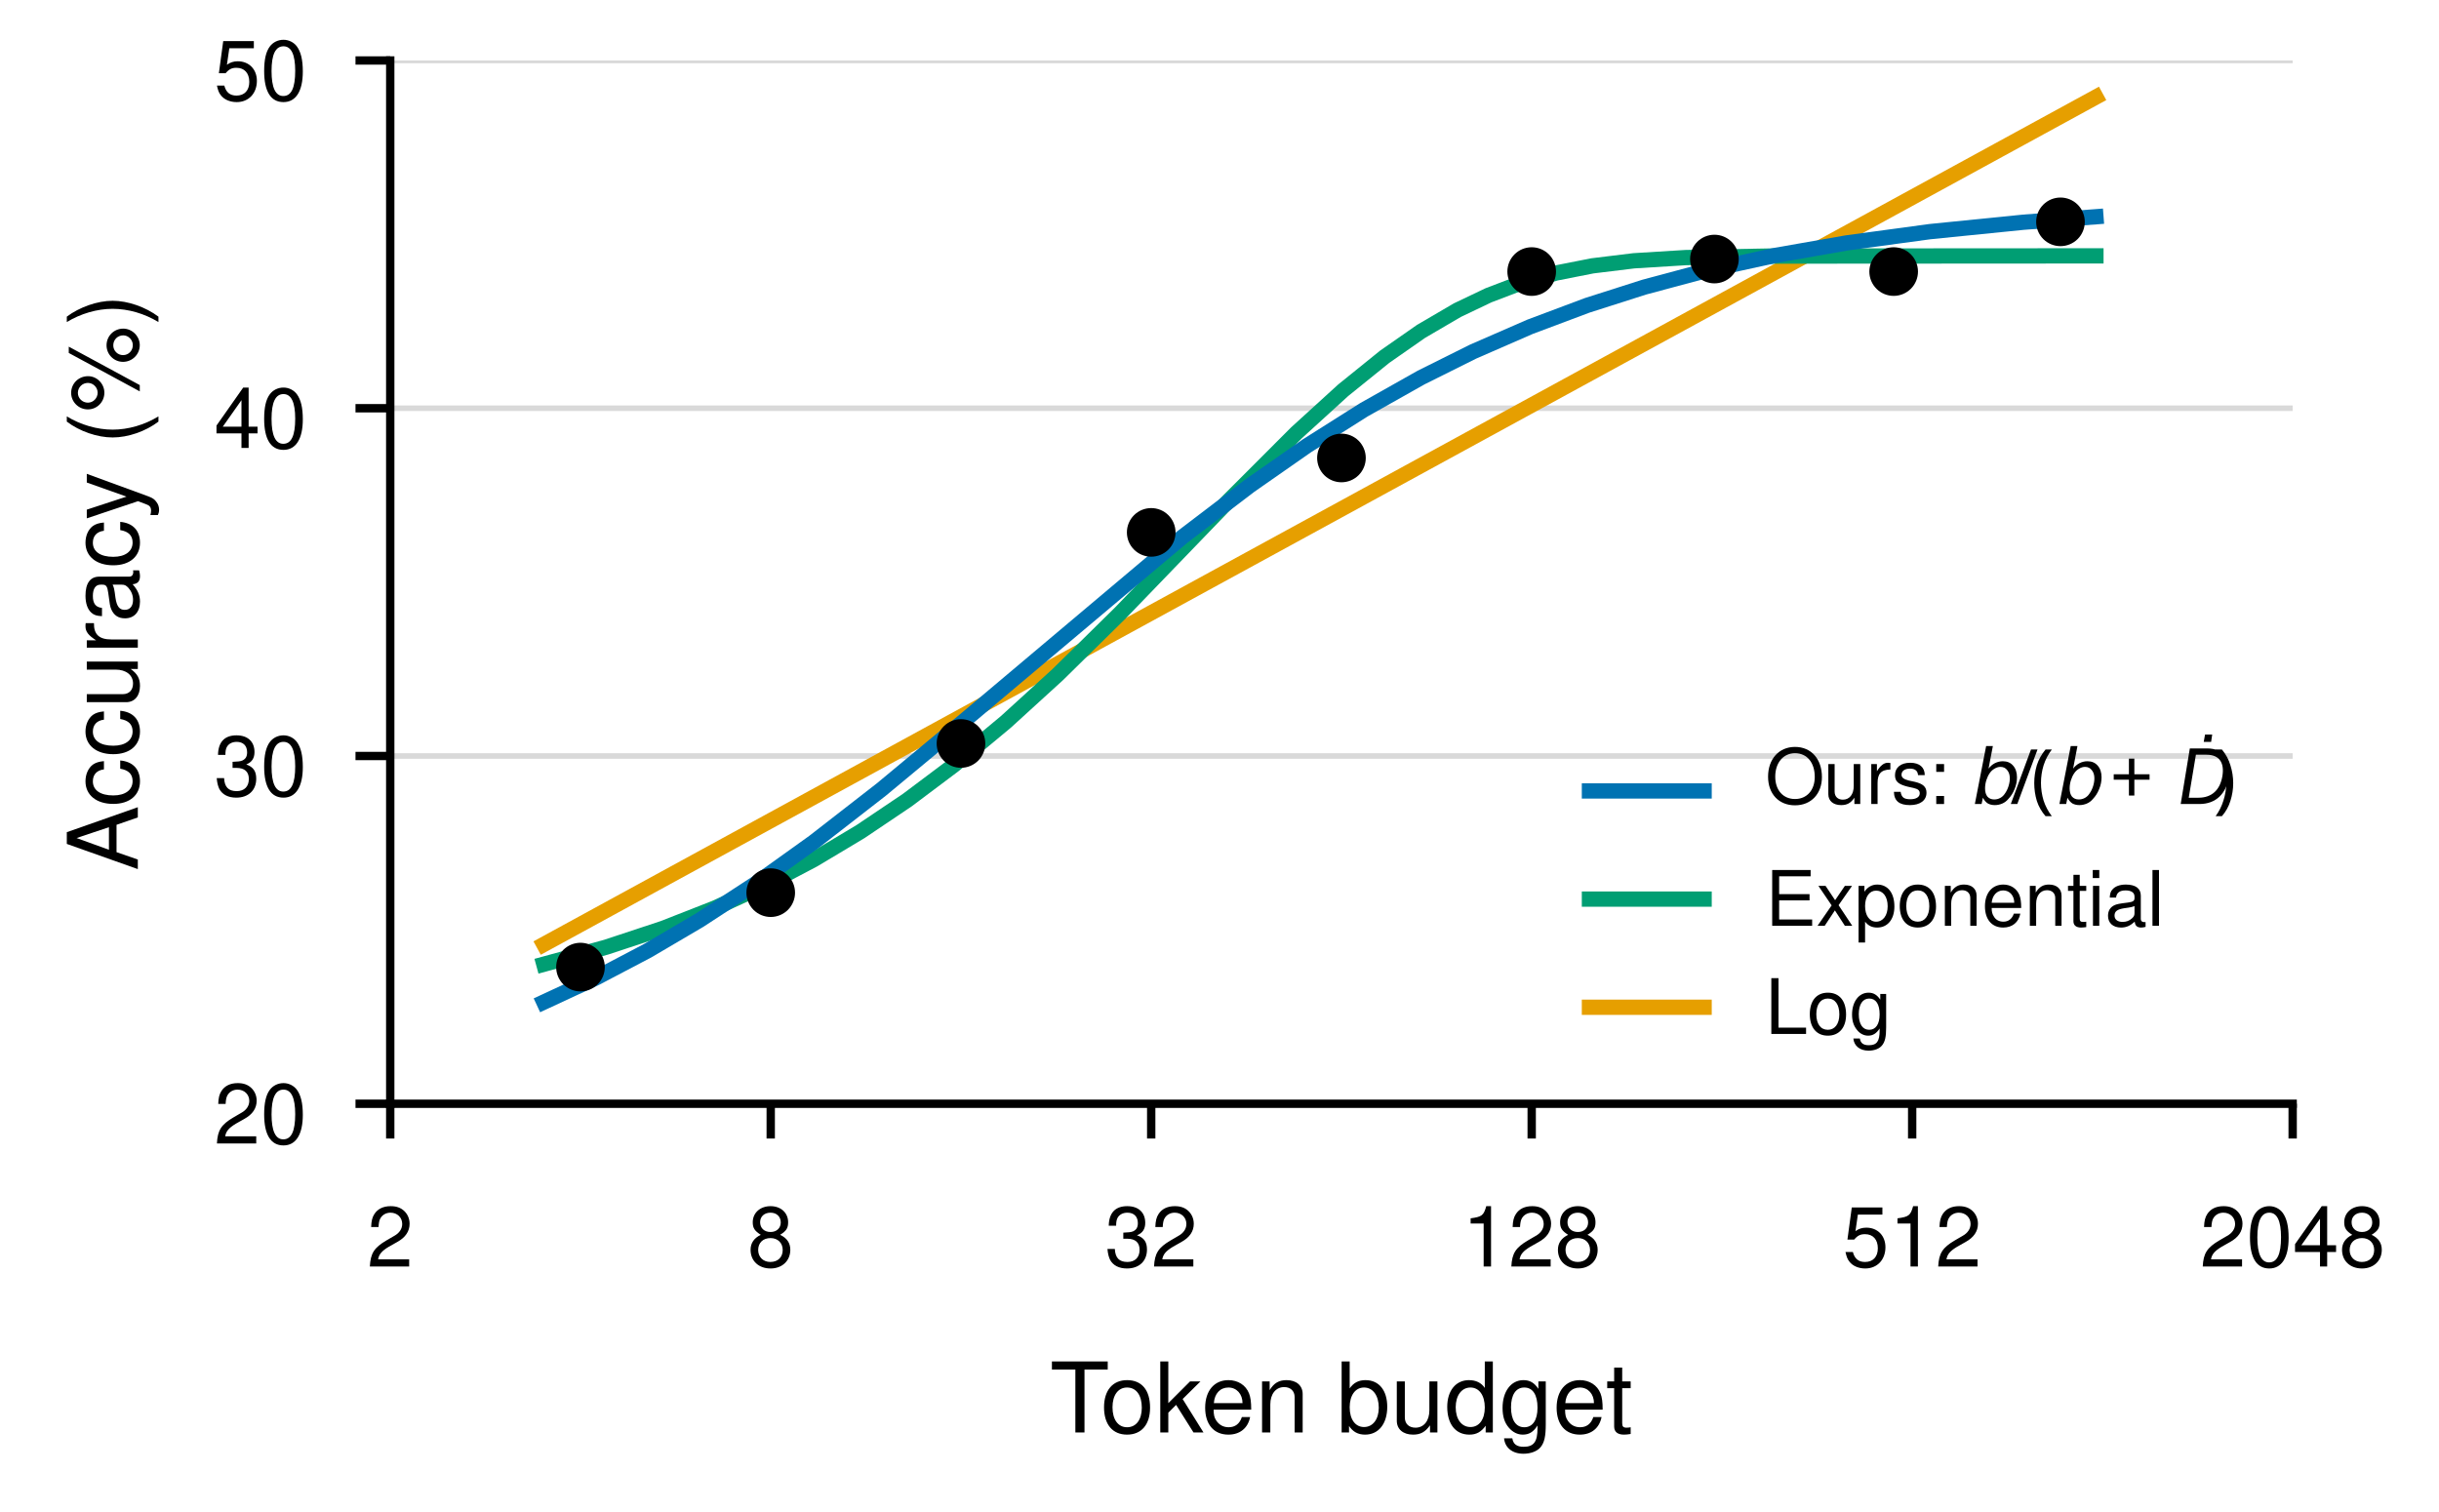
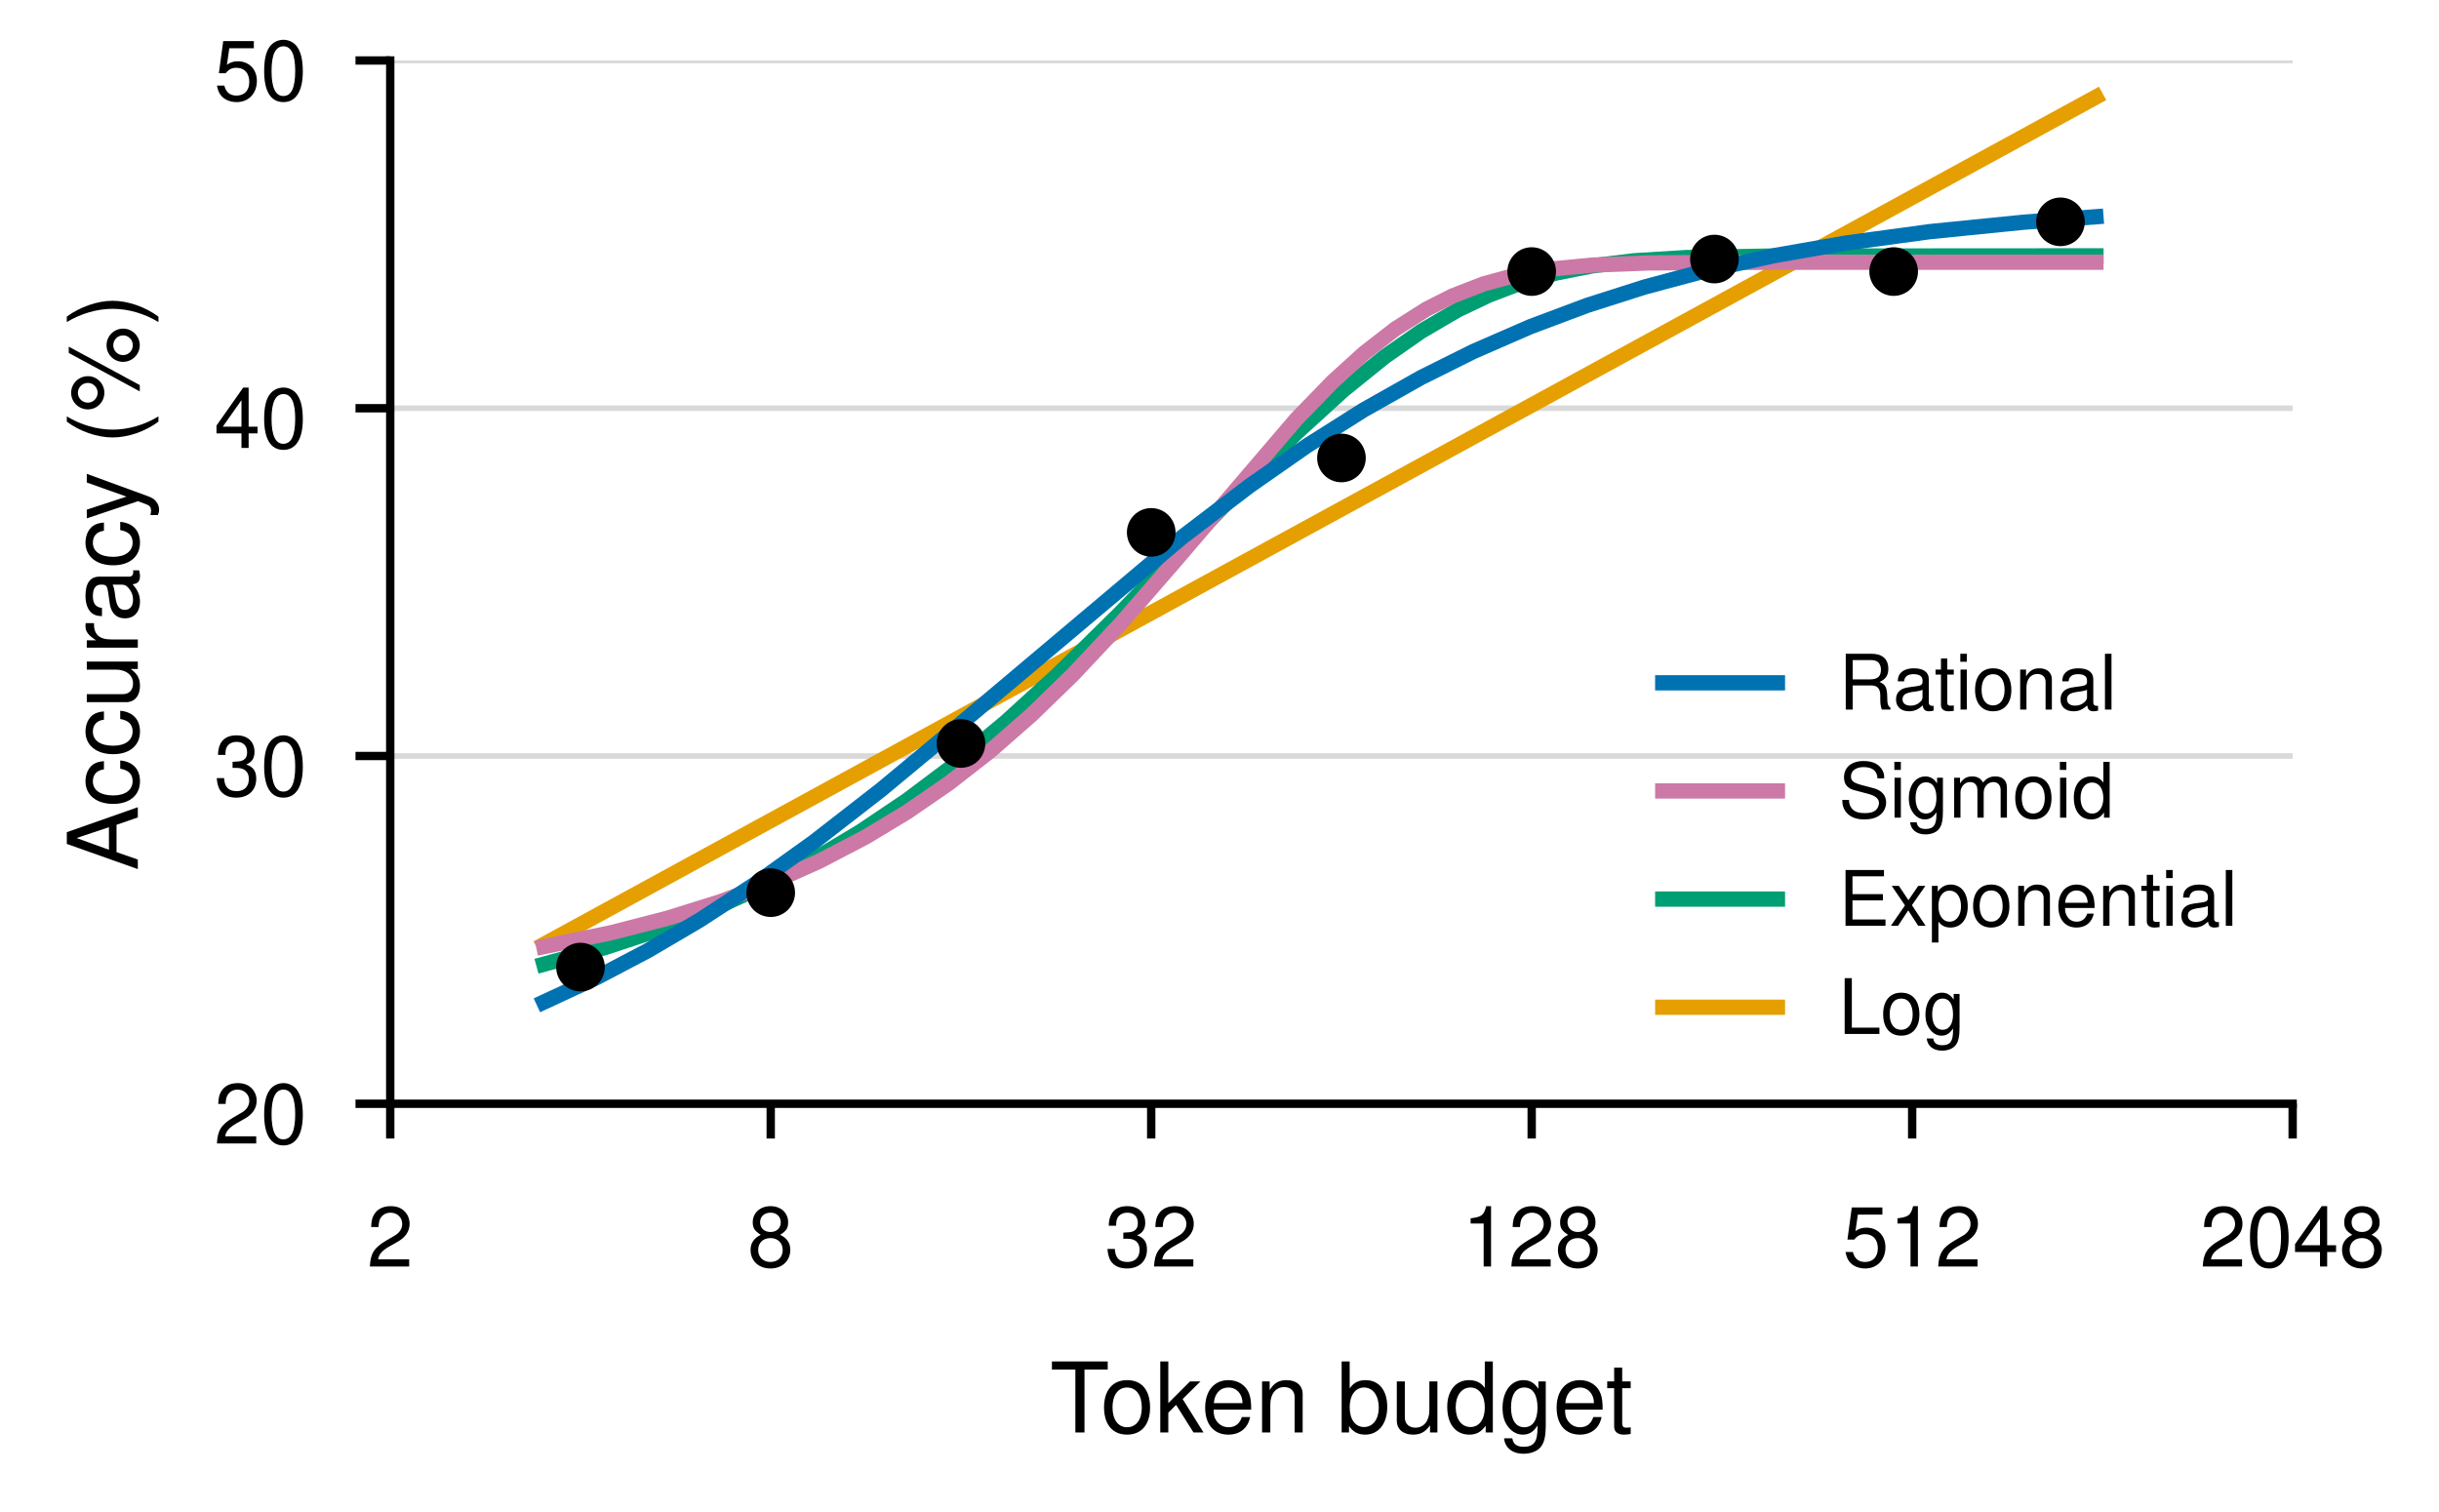
<svg xmlns="http://www.w3.org/2000/svg" xmlns:xlink="http://www.w3.org/1999/xlink" width="175.5pt" height="108.81pt" viewBox="0 0 175.5 108.81" version="1.1">
  <defs>
    <style type="text/css">*{stroke-linejoin: round; stroke-linecap: butt}</style>
  </defs>
  <g id="figure_1">
    <g id="patch_1">
      <path d="M 0 108.81  L 175.5 108.81  L 175.5 0  L 0 0  z " style="fill: #ffffff" />
    </g>
    <g id="axes_1">
      <g id="patch_2">
        <path d="M 28.08 79.431  L 164.97 79.431  L 164.97 4.352  L 28.08 4.352  z " style="fill: #ffffff" />
      </g>
      <g id="matplotlib.axis_1">
        <g id="xtick_1">
          <g id="line2d_1">
            <defs>
-               <path id="mb0ef47a74a" d="M 0 0  L 0 2.5  " style="stroke: #000000; stroke-width: 0.6" />
+               <path id="m0cde65d2b9" d="M 0 0  L 0 2.5  " style="stroke: #000000; stroke-width: 0.6" />
            </defs>
            <g>
-               <use xlink:href="#mb0ef47a74a" x="28.08" y="79.431" style="stroke: #000000; stroke-width: 0.6" />
+               <use xlink:href="#m0cde65d2b9" x="28.08" y="79.431" style="stroke: #000000; stroke-width: 0.6" />
            </g>
          </g>
          <g id="text_1">
            <text style="font-size: 6px; font-family: 'Helvetica Neue', 'Helvetica', 'Arial', 'TeX Gyre Heros', 'Nimbus Sans', 'Liberation Sans', 'DejaVu Sans', sans-serif; text-anchor: middle" x="28.08" y="91.143" transform="rotate(-0 28.08 91.1433)">2</text>
          </g>
        </g>
        <g id="xtick_2">
          <g id="line2d_2">
            <g>
-               <use xlink:href="#mb0ef47a74a" x="55.458" y="79.431" style="stroke: #000000; stroke-width: 0.6" />
+               <use xlink:href="#m0cde65d2b9" x="55.458" y="79.431" style="stroke: #000000; stroke-width: 0.6" />
            </g>
          </g>
          <g id="text_2">
            <text style="font-size: 6px; font-family: 'Helvetica Neue', 'Helvetica', 'Arial', 'TeX Gyre Heros', 'Nimbus Sans', 'Liberation Sans', 'DejaVu Sans', sans-serif; text-anchor: middle" x="55.458" y="91.143" transform="rotate(-0 55.458 91.1433)">8</text>
          </g>
        </g>
        <g id="xtick_3">
          <g id="line2d_3">
            <g>
-               <use xlink:href="#mb0ef47a74a" x="82.836" y="79.431" style="stroke: #000000; stroke-width: 0.6" />
+               <use xlink:href="#m0cde65d2b9" x="82.836" y="79.431" style="stroke: #000000; stroke-width: 0.6" />
            </g>
          </g>
          <g id="text_3">
            <text style="font-size: 6px; font-family: 'Helvetica Neue', 'Helvetica', 'Arial', 'TeX Gyre Heros', 'Nimbus Sans', 'Liberation Sans', 'DejaVu Sans', sans-serif; text-anchor: middle" x="82.836" y="91.143" transform="rotate(-0 82.836 91.1433)">32</text>
          </g>
        </g>
        <g id="xtick_4">
          <g id="line2d_4">
            <g>
-               <use xlink:href="#mb0ef47a74a" x="110.214" y="79.431" style="stroke: #000000; stroke-width: 0.6" />
+               <use xlink:href="#m0cde65d2b9" x="110.214" y="79.431" style="stroke: #000000; stroke-width: 0.6" />
            </g>
          </g>
          <g id="text_4">
            <text style="font-size: 6px; font-family: 'Helvetica Neue', 'Helvetica', 'Arial', 'TeX Gyre Heros', 'Nimbus Sans', 'Liberation Sans', 'DejaVu Sans', sans-serif; text-anchor: middle" x="110.214" y="91.143" transform="rotate(-0 110.214 91.1433)">128</text>
          </g>
        </g>
        <g id="xtick_5">
          <g id="line2d_5">
            <g>
-               <use xlink:href="#mb0ef47a74a" x="137.592" y="79.431" style="stroke: #000000; stroke-width: 0.6" />
+               <use xlink:href="#m0cde65d2b9" x="137.592" y="79.431" style="stroke: #000000; stroke-width: 0.6" />
            </g>
          </g>
          <g id="text_5">
            <text style="font-size: 6px; font-family: 'Helvetica Neue', 'Helvetica', 'Arial', 'TeX Gyre Heros', 'Nimbus Sans', 'Liberation Sans', 'DejaVu Sans', sans-serif; text-anchor: middle" x="137.592" y="91.143" transform="rotate(-0 137.592 91.1433)">512</text>
          </g>
        </g>
        <g id="xtick_6">
          <g id="line2d_6">
            <g>
-               <use xlink:href="#mb0ef47a74a" x="164.97" y="79.431" style="stroke: #000000; stroke-width: 0.6" />
+               <use xlink:href="#m0cde65d2b9" x="164.97" y="79.431" style="stroke: #000000; stroke-width: 0.6" />
            </g>
          </g>
          <g id="text_6">
            <text style="font-size: 6px; font-family: 'Helvetica Neue', 'Helvetica', 'Arial', 'TeX Gyre Heros', 'Nimbus Sans', 'Liberation Sans', 'DejaVu Sans', sans-serif; text-anchor: middle" x="164.97" y="91.143" transform="rotate(-0 164.97 91.1433)">2048</text>
          </g>
        </g>
        <g id="text_7">
          <text style="font-size: 7px; font-family: 'Helvetica Neue', 'Helvetica', 'Arial', 'TeX Gyre Heros', 'Nimbus Sans', 'Liberation Sans', 'DejaVu Sans', sans-serif; text-anchor: middle" x="96.525" y="103.085" transform="rotate(-0 96.525 103.0853)">Token budget</text>
        </g>
      </g>
      <g id="matplotlib.axis_2">
        <g id="ytick_1">
          <g id="line2d_7">
-             <path d="M 28.08 79.431  L 164.97 79.431  " clip-path="url(#pe942cbf50a)" style="fill: none; stroke: #d9d9d9; stroke-width: 0.4; stroke-linecap: square" />
+             <path d="M 28.08 79.431  L 164.97 79.431  " clip-path="url(#p0c451ed2b5)" style="fill: none; stroke: #d9d9d9; stroke-width: 0.4; stroke-linecap: square" />
          </g>
          <g id="line2d_8">
            <defs>
-               <path id="mff6a930803" d="M 0 0  L -2.5 0  " style="stroke: #000000; stroke-width: 0.6" />
+               <path id="m54f6302934" d="M 0 0  L -2.5 0  " style="stroke: #000000; stroke-width: 0.6" />
            </defs>
            <g>
-               <use xlink:href="#mff6a930803" x="28.08" y="79.431" style="stroke: #000000; stroke-width: 0.6" />
+               <use xlink:href="#m54f6302934" x="28.08" y="79.431" style="stroke: #000000; stroke-width: 0.6" />
            </g>
          </g>
          <g id="text_8">
            <text style="font-size: 6px; font-family: 'Helvetica Neue', 'Helvetica', 'Arial', 'TeX Gyre Heros', 'Nimbus Sans', 'Liberation Sans', 'DejaVu Sans', sans-serif; text-anchor: end" x="22.08" y="82.287" transform="rotate(-0 22.08 82.2873)">20</text>
          </g>
        </g>
        <g id="ytick_2">
          <g id="line2d_9">
-             <path d="M 28.08 54.405  L 164.97 54.405  " clip-path="url(#pe942cbf50a)" style="fill: none; stroke: #d9d9d9; stroke-width: 0.4; stroke-linecap: square" />
+             <path d="M 28.08 54.405  L 164.97 54.405  " clip-path="url(#p0c451ed2b5)" style="fill: none; stroke: #d9d9d9; stroke-width: 0.4; stroke-linecap: square" />
          </g>
          <g id="line2d_10">
            <g>
-               <use xlink:href="#mff6a930803" x="28.08" y="54.405" style="stroke: #000000; stroke-width: 0.6" />
+               <use xlink:href="#m54f6302934" x="28.08" y="54.405" style="stroke: #000000; stroke-width: 0.6" />
            </g>
          </g>
          <g id="text_9">
            <text style="font-size: 6px; font-family: 'Helvetica Neue', 'Helvetica', 'Arial', 'TeX Gyre Heros', 'Nimbus Sans', 'Liberation Sans', 'DejaVu Sans', sans-serif; text-anchor: end" x="22.08" y="57.261" transform="rotate(-0 22.08 57.261)">30</text>
          </g>
        </g>
        <g id="ytick_3">
          <g id="line2d_11">
-             <path d="M 28.08 29.379  L 164.97 29.379  " clip-path="url(#pe942cbf50a)" style="fill: none; stroke: #d9d9d9; stroke-width: 0.4; stroke-linecap: square" />
+             <path d="M 28.08 29.379  L 164.97 29.379  " clip-path="url(#p0c451ed2b5)" style="fill: none; stroke: #d9d9d9; stroke-width: 0.4; stroke-linecap: square" />
          </g>
          <g id="line2d_12">
            <g>
-               <use xlink:href="#mff6a930803" x="28.08" y="29.379" style="stroke: #000000; stroke-width: 0.6" />
+               <use xlink:href="#m54f6302934" x="28.08" y="29.379" style="stroke: #000000; stroke-width: 0.6" />
            </g>
          </g>
          <g id="text_10">
            <text style="font-size: 6px; font-family: 'Helvetica Neue', 'Helvetica', 'Arial', 'TeX Gyre Heros', 'Nimbus Sans', 'Liberation Sans', 'DejaVu Sans', sans-serif; text-anchor: end" x="22.08" y="32.235" transform="rotate(-0 22.08 32.2347)">40</text>
          </g>
        </g>
        <g id="ytick_4">
          <g id="line2d_13">
-             <path d="M 28.08 4.352  L 164.97 4.352  " clip-path="url(#pe942cbf50a)" style="fill: none; stroke: #d9d9d9; stroke-width: 0.4; stroke-linecap: square" />
+             <path d="M 28.08 4.352  L 164.97 4.352  " clip-path="url(#p0c451ed2b5)" style="fill: none; stroke: #d9d9d9; stroke-width: 0.4; stroke-linecap: square" />
          </g>
          <g id="line2d_14">
            <g>
-               <use xlink:href="#mff6a930803" x="28.08" y="4.352" style="stroke: #000000; stroke-width: 0.6" />
+               <use xlink:href="#m54f6302934" x="28.08" y="4.352" style="stroke: #000000; stroke-width: 0.6" />
            </g>
          </g>
          <g id="text_11">
            <text style="font-size: 6px; font-family: 'Helvetica Neue', 'Helvetica', 'Arial', 'TeX Gyre Heros', 'Nimbus Sans', 'Liberation Sans', 'DejaVu Sans', sans-serif; text-anchor: end" x="22.08" y="7.208" transform="rotate(-0 22.08 7.2084)">50</text>
          </g>
        </g>
        <g id="text_12">
          <text style="font-size: 7px; font-family: 'Helvetica Neue', 'Helvetica', 'Arial', 'TeX Gyre Heros', 'Nimbus Sans', 'Liberation Sans', 'DejaVu Sans', sans-serif; text-anchor: middle" x="9.918" y="41.892" transform="rotate(-90 9.91775 41.89185)">Accuracy (%)</text>
        </g>
      </g>
      <g id="line2d_15">
-         <path d="M 39.132 67.963  L 150.813 6.984  L 150.813 6.984  " clip-path="url(#pe942cbf50a)" style="fill: none; stroke: #e69f00; stroke-width: 1.1; stroke-linecap: square" />
+         <path d="M 39.132 67.963  L 150.813 6.984  L 150.813 6.984  " clip-path="url(#p0c451ed2b5)" style="fill: none; stroke: #e69f00; stroke-width: 1.1; stroke-linecap: square" />
      </g>
      <g id="line2d_16">
-         <path d="M 39.132 69.389  L 43.614 68.164  L 47.723 66.804  L 51.458 65.34  L 55.193 63.63  L 58.555 61.858  L 61.916 59.847  L 65.278 57.584  L 68.64 55.06  L 72.375 51.953  L 76.11 48.548  L 80.592 44.137  L 88.436 36.004  L 93.291 31.146  L 96.653 28.083  L 99.641 25.67  L 102.256 23.846  L 104.87 22.317  L 107.111 21.248  L 109.353 20.394  L 111.967 19.647  L 114.582 19.132  L 117.57 18.767  L 121.305 18.537  L 127.281 18.428  L 149.692 18.414  L 150.813 18.414  L 150.813 18.414  " clip-path="url(#pe942cbf50a)" style="fill: none; stroke: #009e73; stroke-width: 1.1; stroke-linecap: square" />
+         <path d="M 39.132 69.389  L 43.614 68.164  L 47.723 66.804  L 51.458 65.34  L 55.193 63.63  L 58.555 61.858  L 61.916 59.847  L 65.278 57.584  L 68.64 55.06  L 72.375 51.953  L 76.11 48.548  L 80.592 44.137  L 88.436 36.004  L 93.291 31.146  L 96.653 28.083  L 99.641 25.67  L 102.256 23.846  L 104.87 22.317  L 107.111 21.248  L 109.353 20.394  L 111.967 19.647  L 114.582 19.132  L 117.57 18.767  L 121.305 18.537  L 127.281 18.428  L 149.692 18.414  L 150.813 18.414  L 150.813 18.414  " clip-path="url(#p0c451ed2b5)" style="fill: none; stroke: #009e73; stroke-width: 1.1; stroke-linecap: square" />
      </g>
      <g id="line2d_17">
-         <path d="M 39.132 72.115  L 42.867 70.38  L 46.602 68.417  L 50.337 66.221  L 54.446 63.54  L 58.555 60.596  L 63.41 56.823  L 69.387 51.859  L 85.074 38.647  L 89.93 34.95  L 94.038 32.083  L 98.147 29.486  L 102.256 27.169  L 105.991 25.307  L 110.1 23.515  L 114.208 21.974  L 118.317 20.662  L 122.799 19.462  L 127.655 18.397  L 132.884 17.481  L 138.86 16.67  L 145.583 15.993  L 150.813 15.598  L 150.813 15.598  " clip-path="url(#pe942cbf50a)" style="fill: none; stroke: #0072b2; stroke-width: 1.1; stroke-linecap: square" />
+         <path d="M 39.132 68.122  L 43.988 67.12  L 48.096 66.06  L 51.831 64.89  L 55.567 63.487  L 58.928 61.988  L 62.29 60.233  L 65.278 58.429  L 68.266 56.372  L 71.254 54.041  L 74.242 51.424  L 77.23 48.521  L 80.592 44.937  L 84.701 40.2  L 93.291 30.15  L 95.906 27.458  L 98.147 25.421  L 100.388 23.68  L 102.629 22.254  L 104.497 21.306  L 106.738 20.436  L 108.979 19.822  L 111.594 19.362  L 114.582 19.076  L 118.69 18.92  L 127.655 18.872  L 150.813 18.872  L 150.813 18.872  " clip-path="url(#p0c451ed2b5)" style="fill: none; stroke: #cc79a7; stroke-width: 1.1; stroke-linecap: square" />
+       </g>
+       <g id="line2d_18">
+         <path d="M 39.132 72.115  L 42.867 70.38  L 46.602 68.417  L 50.337 66.221  L 54.446 63.54  L 58.555 60.596  L 63.41 56.823  L 69.387 51.859  L 85.074 38.647  L 89.93 34.95  L 94.038 32.083  L 98.147 29.486  L 102.256 27.169  L 105.991 25.307  L 110.1 23.515  L 114.208 21.974  L 118.317 20.662  L 122.799 19.462  L 127.655 18.397  L 132.884 17.481  L 138.86 16.67  L 145.583 15.993  L 150.813 15.598  L 150.813 15.598  " clip-path="url(#p0c451ed2b5)" style="fill: none; stroke: #0072b2; stroke-width: 1.1; stroke-linecap: square" />
      </g>
      <g id="patch_3">
        <path d="M 28.08 79.431  L 28.08 4.352  " style="fill: none; stroke: #000000; stroke-width: 0.6; stroke-linejoin: miter; stroke-linecap: square" />
      </g>
      <g id="patch_4">
        <path d="M 28.08 79.431  L 164.97 79.431  " style="fill: none; stroke: #000000; stroke-width: 0.6; stroke-linejoin: miter; stroke-linecap: square" />
      </g>
-       <g id="line2d_18">
+       <g id="line2d_19">
        <defs>
-           <path id="m2679671526" d="M 0 1.25  C 0.332 1.25 0.649 1.118 0.884 0.884  C 1.118 0.649 1.25 0.332 1.25 0  C 1.25 -0.332 1.118 -0.649 0.884 -0.884  C 0.649 -1.118 0.332 -1.25 0 -1.25  C -0.332 -1.25 -0.649 -1.118 -0.884 -0.884  C -1.118 -0.649 -1.25 -0.332 -1.25 0  C -1.25 0.332 -1.118 0.649 -0.884 0.884  C -0.649 1.118 -0.332 1.25 0 1.25  z " style="stroke: #000000" />
+           <path id="m129c18fa41" d="M 0 1.25  C 0.332 1.25 0.649 1.118 0.884 0.884  C 1.118 0.649 1.25 0.332 1.25 0  C 1.25 -0.332 1.118 -0.649 0.884 -0.884  C 0.649 -1.118 0.332 -1.25 0 -1.25  C -0.332 -1.25 -0.649 -1.118 -0.884 -0.884  C -1.118 -0.649 -1.25 -0.332 -1.25 0  C -1.25 0.332 -1.118 0.649 -0.884 0.884  C -0.649 1.118 -0.332 1.25 0 1.25  z " style="stroke: #000000" />
        </defs>
-         <g clip-path="url(#pe942cbf50a)">
-           <use xlink:href="#m2679671526" x="41.769" y="69.596" style="stroke: #000000" />
-           <use xlink:href="#m2679671526" x="55.458" y="64.24" style="stroke: #000000" />
-           <use xlink:href="#m2679671526" x="69.147" y="53.504" style="stroke: #000000" />
-           <use xlink:href="#m2679671526" x="82.836" y="38.313" style="stroke: #000000" />
-           <use xlink:href="#m2679671526" x="96.525" y="32.957" style="stroke: #000000" />
-           <use xlink:href="#m2679671526" x="110.214" y="19.543" style="stroke: #000000" />
-           <use xlink:href="#m2679671526" x="123.363" y="18.642" style="stroke: #000000" />
-           <use xlink:href="#m2679671526" x="136.26" y="19.543" style="stroke: #000000" />
-           <use xlink:href="#m2679671526" x="148.263" y="15.965" style="stroke: #000000" />
+         <g clip-path="url(#p0c451ed2b5)">
+           <use xlink:href="#m129c18fa41" x="41.769" y="69.596" style="stroke: #000000" />
+           <use xlink:href="#m129c18fa41" x="55.458" y="64.24" style="stroke: #000000" />
+           <use xlink:href="#m129c18fa41" x="69.147" y="53.504" style="stroke: #000000" />
+           <use xlink:href="#m129c18fa41" x="82.836" y="38.313" style="stroke: #000000" />
+           <use xlink:href="#m129c18fa41" x="96.525" y="32.957" style="stroke: #000000" />
+           <use xlink:href="#m129c18fa41" x="110.214" y="19.543" style="stroke: #000000" />
+           <use xlink:href="#m129c18fa41" x="123.363" y="18.642" style="stroke: #000000" />
+           <use xlink:href="#m129c18fa41" x="136.26" y="19.543" style="stroke: #000000" />
+           <use xlink:href="#m129c18fa41" x="148.263" y="15.965" style="stroke: #000000" />
        </g>
      </g>
      <g id="legend_1">
-         <g id="line2d_19">
-           <path d="M 114.37 56.92  L 118.495 56.92  L 122.62 56.92  " style="fill: none; stroke: #0072b2; stroke-width: 1.1; stroke-linecap: square" />
+         <g id="line2d_20">
+           <path d="M 119.645 49.137  L 123.77 49.137  L 127.895 49.137  " style="fill: none; stroke: #0072b2; stroke-width: 1.1; stroke-linecap: square" />
        </g>
        <g id="text_13">
-           <g transform="translate(127.02 58.8448)">
-             <text>
-               <tspan x="0" y="-0.984" style="font-size: 5.5px; font-family: 'Helvetica Neue'">O</tspan>
-               <tspan x="4.18" y="-0.984" style="font-size: 5.5px; font-family: 'Helvetica Neue'">u</tspan>
-               <tspan x="7.238" y="-0.984" style="font-size: 5.5px; font-family: 'Helvetica Neue'">r</tspan>
-               <tspan x="9.07" y="-0.984" style="font-size: 5.5px; font-family: 'Helvetica Neue'">s</tspan>
-               <tspan x="11.82" y="-0.984" style="font-size: 5.5px; font-family: 'Helvetica Neue'">:</tspan>
-               <tspan x="13.349" y="-0.984" style="font-size: 5.5px; font-family: 'Helvetica Neue'"> </tspan>
-               <tspan x="14.878" y="-0.984" style="font-style: italic; font-size: 5.5px; font-family: 'STIXGeneral'">𝘣</tspan>
-               <tspan x="20.966" y="-0.984" style="font-style: italic; font-size: 5.5px; font-family: 'STIXGeneral'">𝘣</tspan>
-               <tspan x="17.606" y="-0.984" style="font-size: 5.5px; font-family: 'STIXGeneral'">/</tspan>
-               <tspan x="19.135" y="-0.984" style="font-size: 5.5px; font-family: 'STIXGeneral'">(</tspan>
-               <tspan x="24.794" y="-0.984" style="font-size: 5.5px; font-family: 'STIXGeneral'">+</tspan>
-               <tspan x="32.236" y="-0.984" style="font-size: 5.5px; font-family: 'STIXGeneral'">)</tspan>
-               <tspan x="29.662" y="-0.984" style="font-style: italic; font-size: 5.5px; font-family: 'STIXNonUnicode'"></tspan>
-             </text>
-           </g>
-         </g>
-         <g id="line2d_20">
-           <path d="M 114.37 64.702  L 118.495 64.702  L 122.62 64.702  " style="fill: none; stroke: #009e73; stroke-width: 1.1; stroke-linecap: square" />
+           <text style="font-size: 5.5px; font-family: 'Helvetica Neue', 'Helvetica', 'Arial', 'TeX Gyre Heros', 'Nimbus Sans', 'Liberation Sans', 'DejaVu Sans', sans-serif; text-anchor: start" x="132.295" y="51.062" transform="rotate(-0 132.2948 51.0623)">Rational</text>
+         </g>
+         <g id="line2d_21">
+           <path d="M 119.645 56.92  L 123.77 56.92  L 127.895 56.92  " style="fill: none; stroke: #cc79a7; stroke-width: 1.1; stroke-linecap: square" />
        </g>
        <g id="text_14">
-           <text style="font-size: 5.5px; font-family: 'Helvetica Neue', 'Helvetica', 'Arial', 'TeX Gyre Heros', 'Nimbus Sans', 'Liberation Sans', 'DejaVu Sans', sans-serif; text-anchor: start" x="127.02" y="66.627" transform="rotate(-0 127.02 66.6273)">Exponential</text>
-         </g>
-         <g id="line2d_21">
-           <path d="M 114.37 72.485  L 118.495 72.485  L 122.62 72.485  " style="fill: none; stroke: #e69f00; stroke-width: 1.1; stroke-linecap: square" />
+           <text style="font-size: 5.5px; font-family: 'Helvetica Neue', 'Helvetica', 'Arial', 'TeX Gyre Heros', 'Nimbus Sans', 'Liberation Sans', 'DejaVu Sans', sans-serif; text-anchor: start" x="132.295" y="58.845" transform="rotate(-0 132.2948 58.8448)">Sigmoid</text>
+         </g>
+         <g id="line2d_22">
+           <path d="M 119.645 64.702  L 123.77 64.702  L 127.895 64.702  " style="fill: none; stroke: #009e73; stroke-width: 1.1; stroke-linecap: square" />
        </g>
        <g id="text_15">
-           <text style="font-size: 5.5px; font-family: 'Helvetica Neue', 'Helvetica', 'Arial', 'TeX Gyre Heros', 'Nimbus Sans', 'Liberation Sans', 'DejaVu Sans', sans-serif; text-anchor: start" x="127.02" y="74.41" transform="rotate(-0 127.02 74.4098)">Log</text>
+           <text style="font-size: 5.5px; font-family: 'Helvetica Neue', 'Helvetica', 'Arial', 'TeX Gyre Heros', 'Nimbus Sans', 'Liberation Sans', 'DejaVu Sans', sans-serif; text-anchor: start" x="132.295" y="66.627" transform="rotate(-0 132.2948 66.6273)">Exponential</text>
+         </g>
+         <g id="line2d_23">
+           <path d="M 119.645 72.485  L 123.77 72.485  L 127.895 72.485  " style="fill: none; stroke: #e69f00; stroke-width: 1.1; stroke-linecap: square" />
+         </g>
+         <g id="text_16">
+           <text style="font-size: 5.5px; font-family: 'Helvetica Neue', 'Helvetica', 'Arial', 'TeX Gyre Heros', 'Nimbus Sans', 'Liberation Sans', 'DejaVu Sans', sans-serif; text-anchor: start" x="132.295" y="74.41" transform="rotate(-0 132.2948 74.4098)">Log</text>
        </g>
      </g>
    </g>
  </g>
  <defs>
-     <clipPath id="pe942cbf50a">
+     <clipPath id="p0c451ed2b5">
      <rect x="28.08" y="4.352" width="136.89" height="75.079" />
    </clipPath>
  </defs>
</svg>
